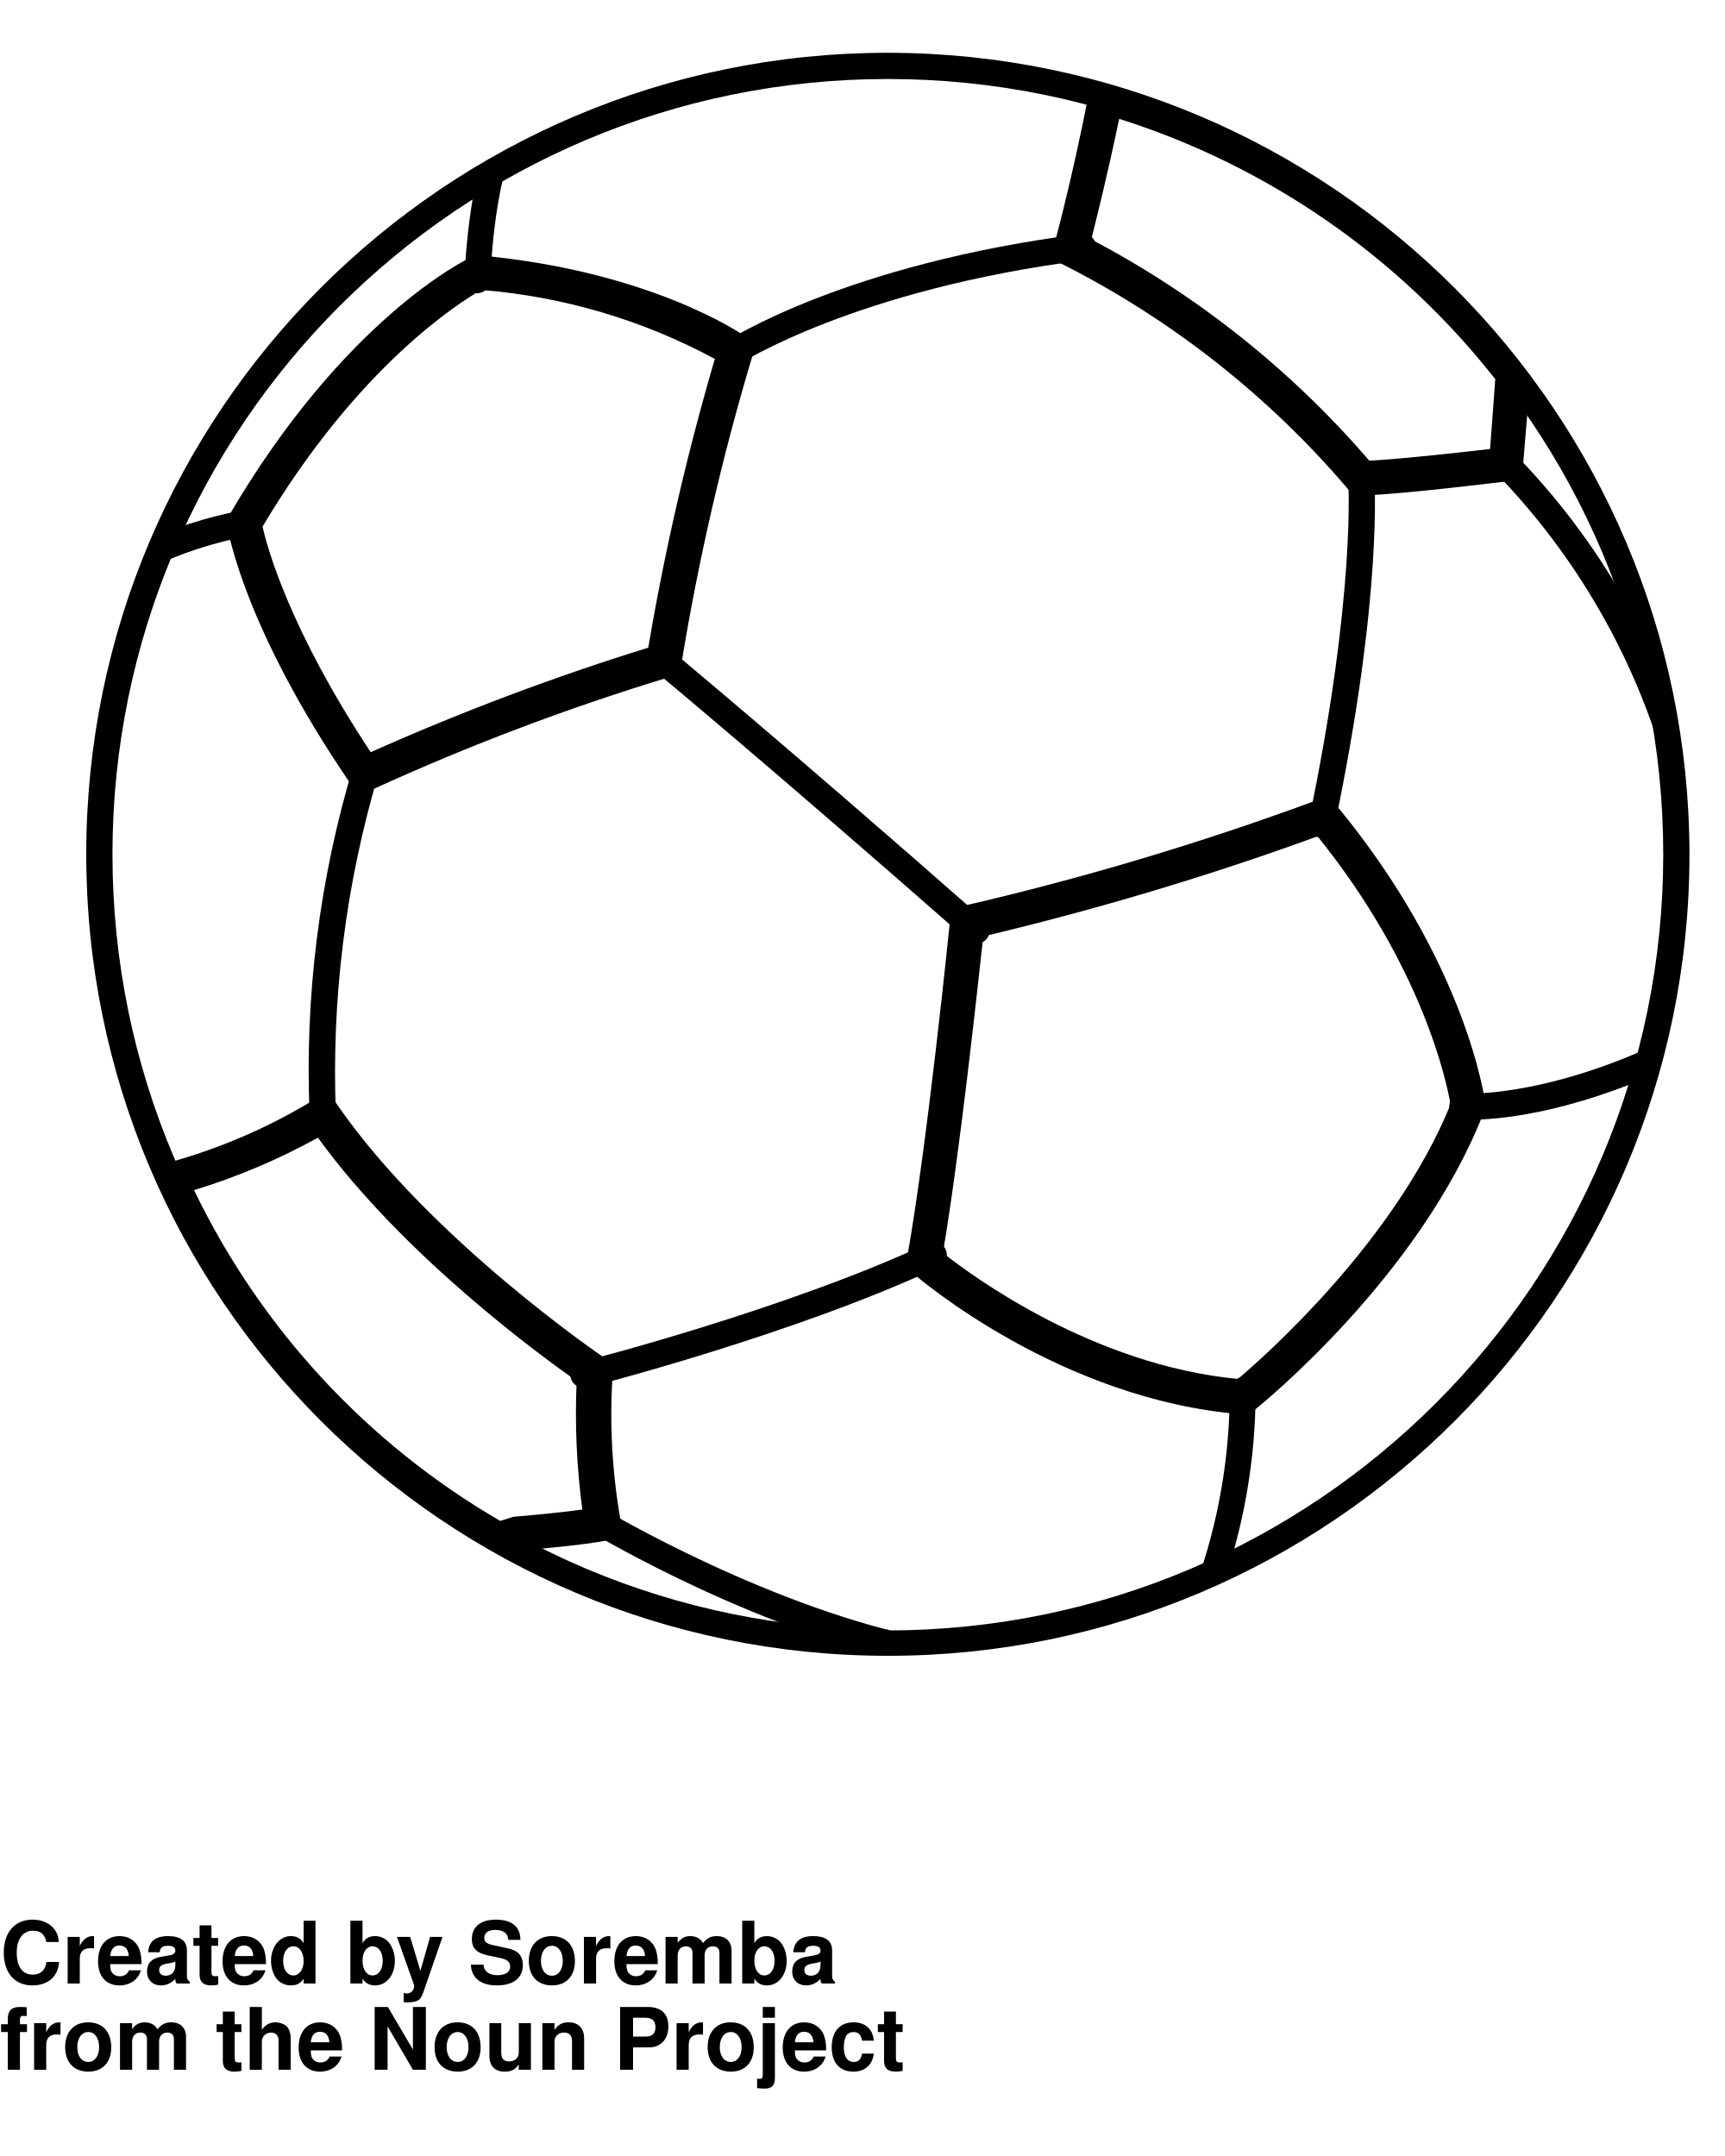
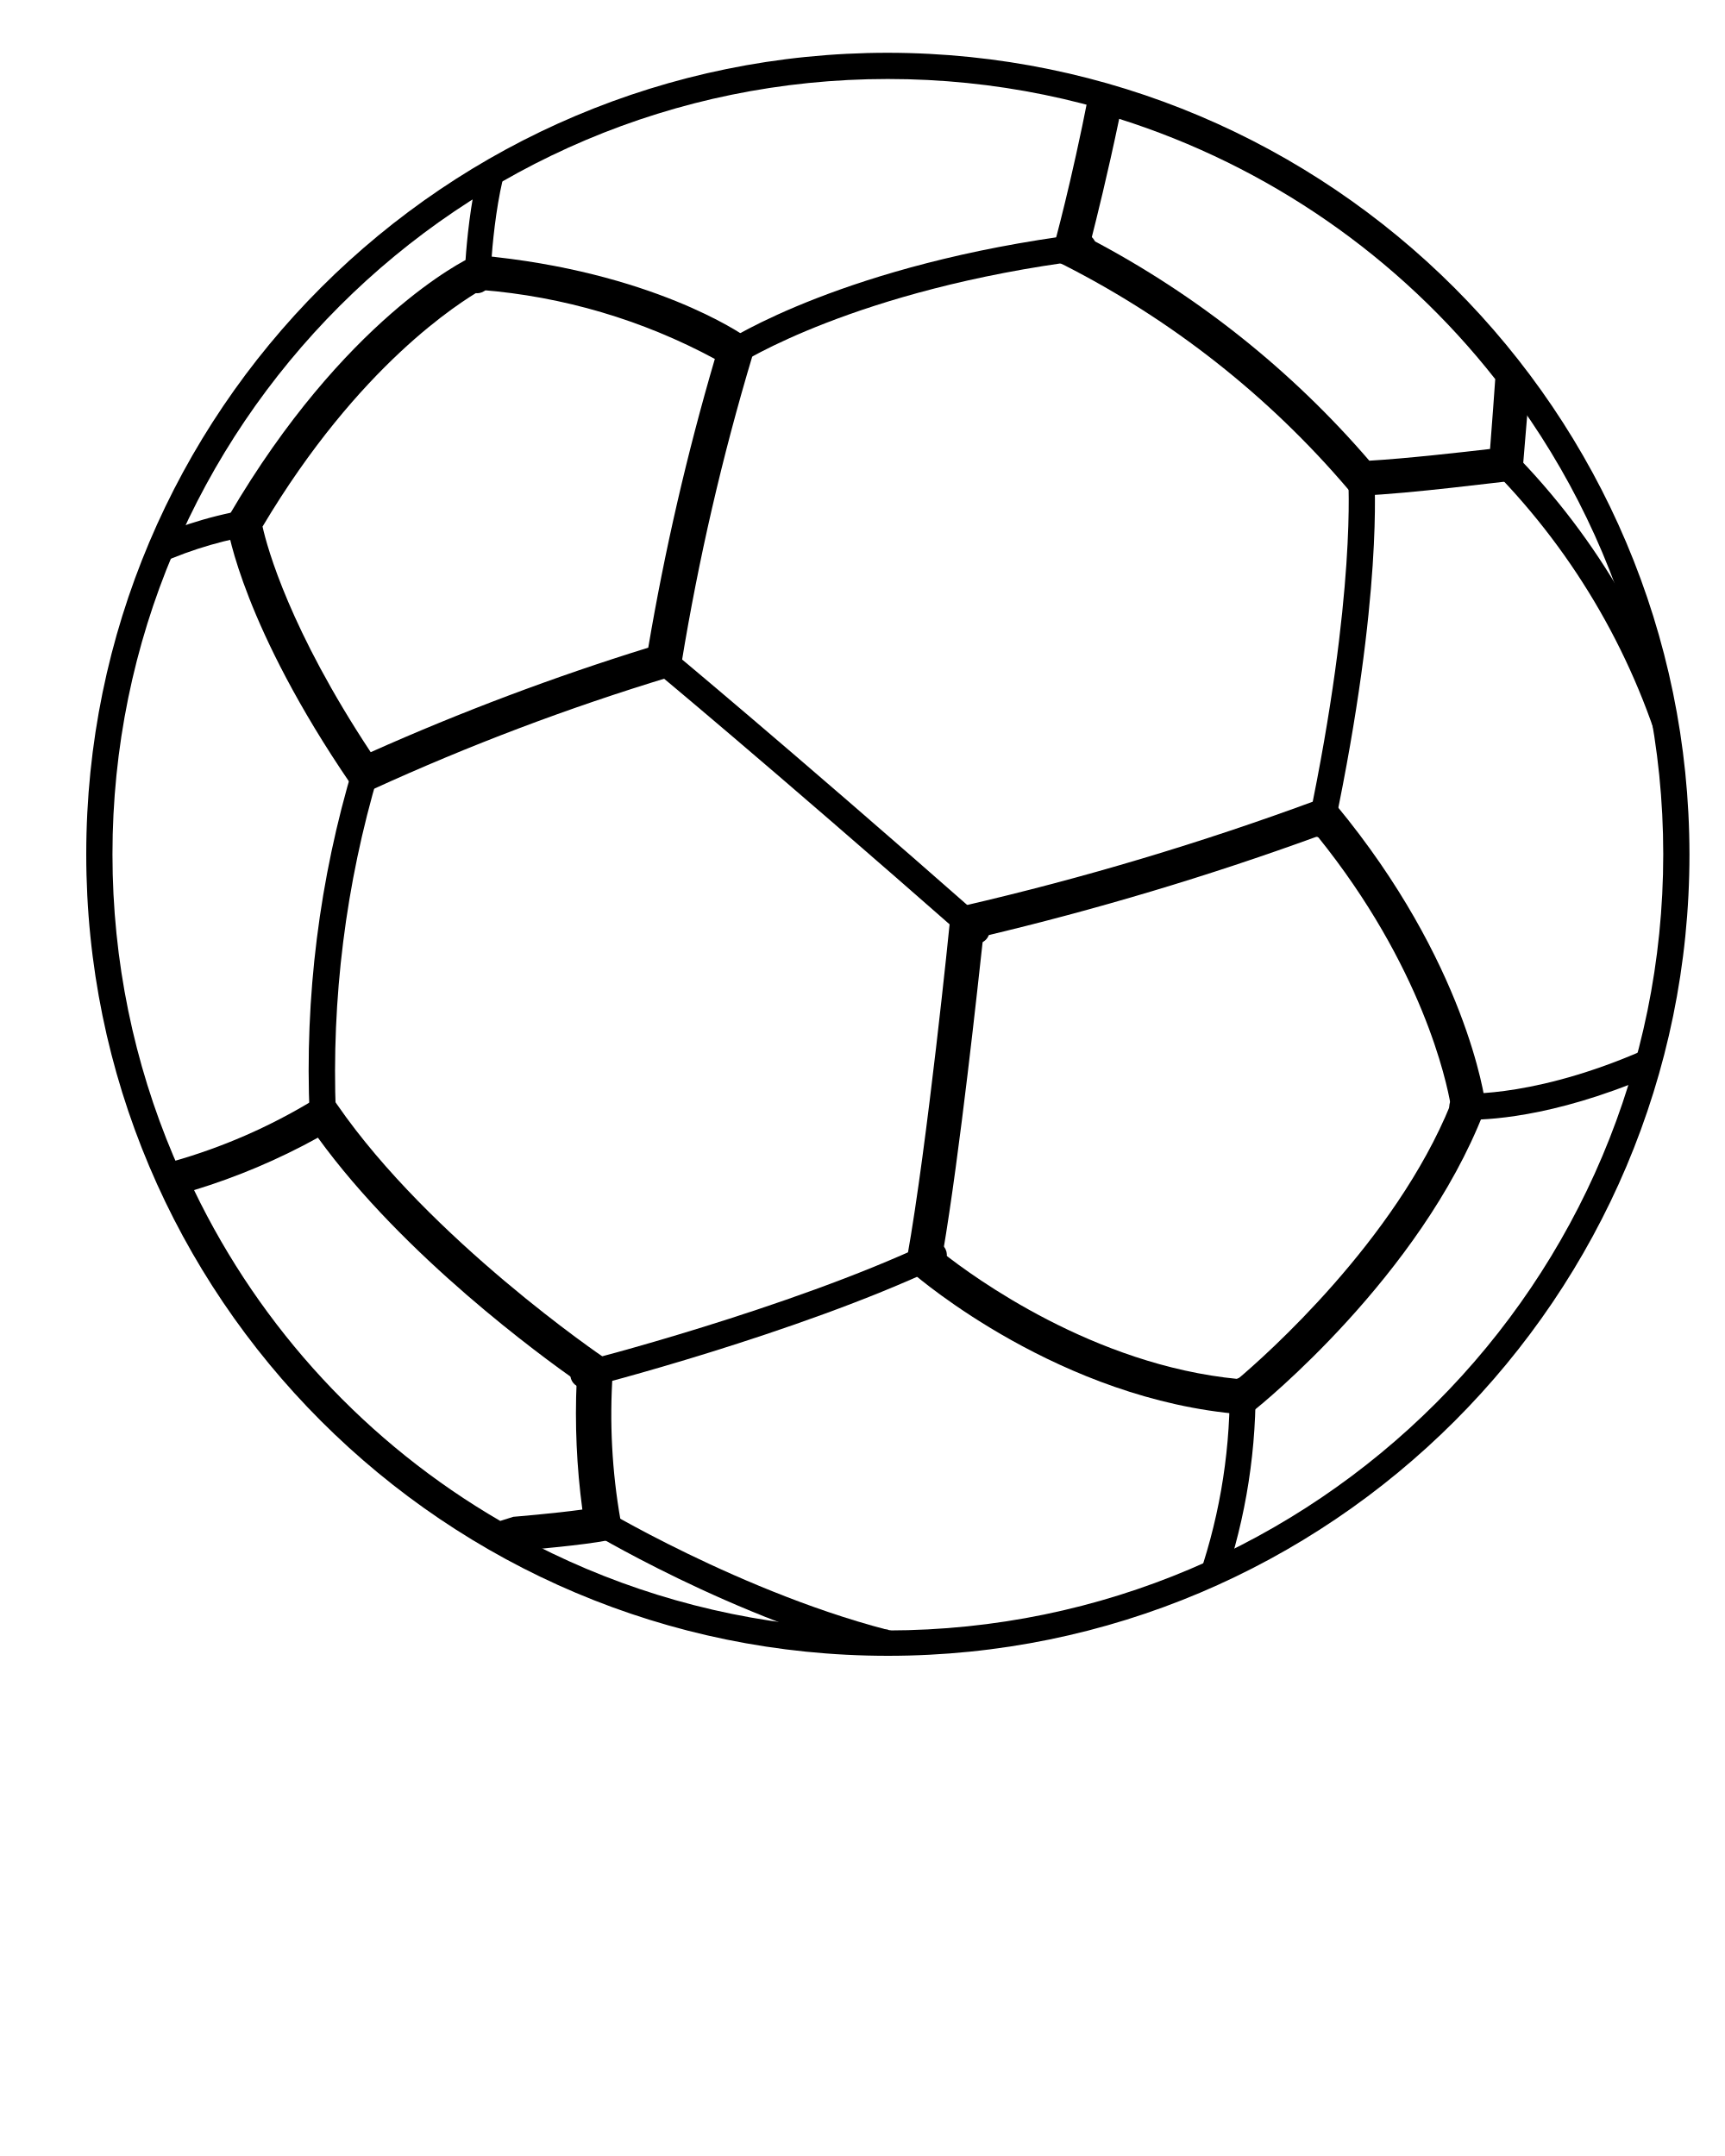
<svg xmlns="http://www.w3.org/2000/svg" data-name="Layer 1" viewBox="0 0 100 125" x="0px" y="0px">
  <defs>
    <style>.cls-1{fill:none;}.cls-2{clip-path:url(#a);}</style>
    <clipPath id="a">
      <circle class="cls-1" cx="51.48" cy="49.53" r="45.71" />
    </clipPath>
  </defs>
  <g class="cls-2">
    <path d="M27.66,17h0a.76.76,0,0,1-.73-.79c0-.24.19-5.93,1.69-8.81a.76.76,0,0,1,1-.32.75.75,0,0,1,.32,1c-1.33,2.57-1.52,8.1-1.52,8.16A.76.76,0,0,1,27.66,17Z" />
    <path d="M8.18,33.09a.76.76,0,0,1-.37-1.43,23.89,23.89,0,0,1,6.42-2.1.76.76,0,0,1,.26,1.5A22.76,22.76,0,0,0,8.55,33,.69.69,0,0,1,8.18,33.09Z" />
    <path d="M42.39,21.27a.76.76,0,0,1-.42-1.4c.29-.19,7.09-4.57,20.72-6.31a.76.76,0,0,1,.85.66.77.77,0,0,1-.66.86c-13.28,1.69-20,6-20.07,6.06A.74.74,0,0,1,42.39,21.27Z" />
    <path d="M76.6,48.55l-.15,0a.76.76,0,0,1-.59-.9c2.78-13.27,2.3-19.94,2.29-20a.76.76,0,0,1,1.52-.12c0,.27.52,6.92-2.32,20.44A.77.77,0,0,1,76.6,48.55Z" />
    <path d="M56.61,54.71a.73.73,0,0,1-.5-.19C44.25,44.1,37.85,38.81,37.79,38.76a.75.75,0,0,1-.1-1.07.76.76,0,0,1,1.07-.11c.06.06,6.48,5.36,18.35,15.8a.75.75,0,0,1,.07,1.07A.76.76,0,0,1,56.61,54.71Z" />
    <path d="M18.71,65.38a.76.76,0,0,1-.76-.71,61.18,61.18,0,0,1,2.54-20.28.76.76,0,1,1,1.45.47,60.79,60.79,0,0,0-2.47,19.71.76.76,0,0,1-.71.81Z" />
    <path d="M33.84,80.46a.76.76,0,0,1-.19-1.5c.12,0,12.06-3.08,20.17-6.89a.76.76,0,0,1,1,.37.75.75,0,0,1-.37,1c-8.23,3.88-20.31,7-20.43,7Z" />
    <path d="M70,93a.65.65,0,0,1-.27,0,.76.76,0,0,1-.44-1,33.11,33.11,0,0,0,2-11.36.76.76,0,0,1,.74-.78h0a.77.77,0,0,1,.76.74,34.39,34.39,0,0,1-2.12,11.94A.74.74,0,0,1,70,93Z" />
    <path d="M53.86,96.57h-.14c-9.45-1.79-19-7.47-19.42-7.71a.76.76,0,0,1,.78-1.31c.1.06,9.75,5.79,18.92,7.52a.77.77,0,0,1,.61.89A.76.76,0,0,1,53.86,96.57Z" />
    <path d="M85.22,64.92h-.5a.76.76,0,1,1,.12-1.52s4.45.28,11.21-2.86a.77.77,0,0,1,.65,1.39C90.78,64.66,86.6,64.92,85.22,64.92Z" />
    <path d="M97.4,45.4a.76.76,0,0,1-.74-.56A40.22,40.22,0,0,0,86.58,27.28a.76.76,0,0,1,0-1.07.77.77,0,0,1,1.08-.05A41.16,41.16,0,0,1,98.14,44.44a.78.78,0,0,1-.54.94Z" />
    <path d="M78.46,28.75l-.32-.4a53.44,53.44,0,0,0-16.49-13L60.89,15l.22-.8s1-3.61,2-8.73l.22-1.07,1,.3A47.11,47.11,0,0,1,88.49,21.06l.28.36-.08.39c0,.43-.21,3-.4,5.19l-.06.81-.81.1c-.23,0-5.72.72-8.46.82ZM63.26,13.88A55.07,55.07,0,0,1,79.38,26.71c2.11-.12,5.46-.5,7-.68.13-1.65.25-3.32.3-4.05A45,45,0,0,0,64.88,6.89C64.2,10.14,63.57,12.66,63.26,13.88Z" />
    <path d="M20.81,46.16l-.49-.72c-6.19-9.06-7.11-14.7-7.14-14.94l-.06-.35.18-.3c6.64-11.33,13.66-14.78,14-14.93l.25-.11.27,0c9.94.92,15.2,4.56,15.42,4.72l.58.41-.2.69a141.63,141.63,0,0,0-4.11,17.81l-.08.62-.6.19a136.83,136.83,0,0,0-17.19,6.5ZM15.22,30.53c.28,1.26,1.59,6,6.27,13.08a144.37,144.37,0,0,1,16.09-6.06,146.38,146.38,0,0,1,3.86-16.74,34.26,34.26,0,0,0-13.55-4C26.67,17.53,20.81,21.14,15.22,30.53Z" />
    <path d="M72.39,82,72,82c-10.53-.84-18.74-7.89-19.08-8.18l-.43-.38.1-.55c1.17-6.53,2.47-19.37,2.48-19.5l.08-.72.7-.15a168.88,168.88,0,0,0,20.5-6.13l.66-.25.46.55C85,55.8,86.07,63.7,86.11,64l0,.25-.09.23C82.32,74,73.09,81.46,72.7,81.77ZM54.66,72.64c1.76,1.39,8.72,6.5,17.1,7.31,1.6-1.35,9.11-8,12.33-15.92-.23-1.32-1.63-8-7.71-15.54A173.65,173.65,0,0,1,57,54.29C56.7,57,55.65,66.84,54.66,72.64Z" />
    <path d="M28.85,90.39l-.41-.23A46.55,46.55,0,0,1,9.17,69.32L9,68.94l.54-1.46.47-.14a33,33,0,0,0,8.15-3.55l.82-.55.57.81c5.39,7.81,15.4,14.62,15.5,14.68l.47.32,0,.56a35.28,35.28,0,0,0,.45,8.51l.24,1-1,.19c-1.44.28-4.37.53-5.06.59ZM11.25,69A44.51,44.51,0,0,0,29,88.18l.76-.24s2.35-.19,4-.42a41.88,41.88,0,0,1-.33-7.45c-2-1.41-10-7.21-15-14.11A37.36,37.36,0,0,1,11.25,69Z" />
  </g>
  <path d="M51.48,3.06A46.47,46.47,0,1,0,97.94,49.53,46.52,46.52,0,0,0,51.48,3.06Zm0,91.42A44.95,44.95,0,1,1,96.42,49.53a45,45,0,0,1-44.94,45Z" />
-   <text x="0" y="115" fill="#000000" font-size="5px" font-weight="bold" font-family="'Helvetica Neue', Helvetica, Arial-Unicode, Arial, Sans-serif">Created by Soremba</text>
-   <text x="0" y="120" fill="#000000" font-size="5px" font-weight="bold" font-family="'Helvetica Neue', Helvetica, Arial-Unicode, Arial, Sans-serif">from the Noun Project</text>
</svg>
